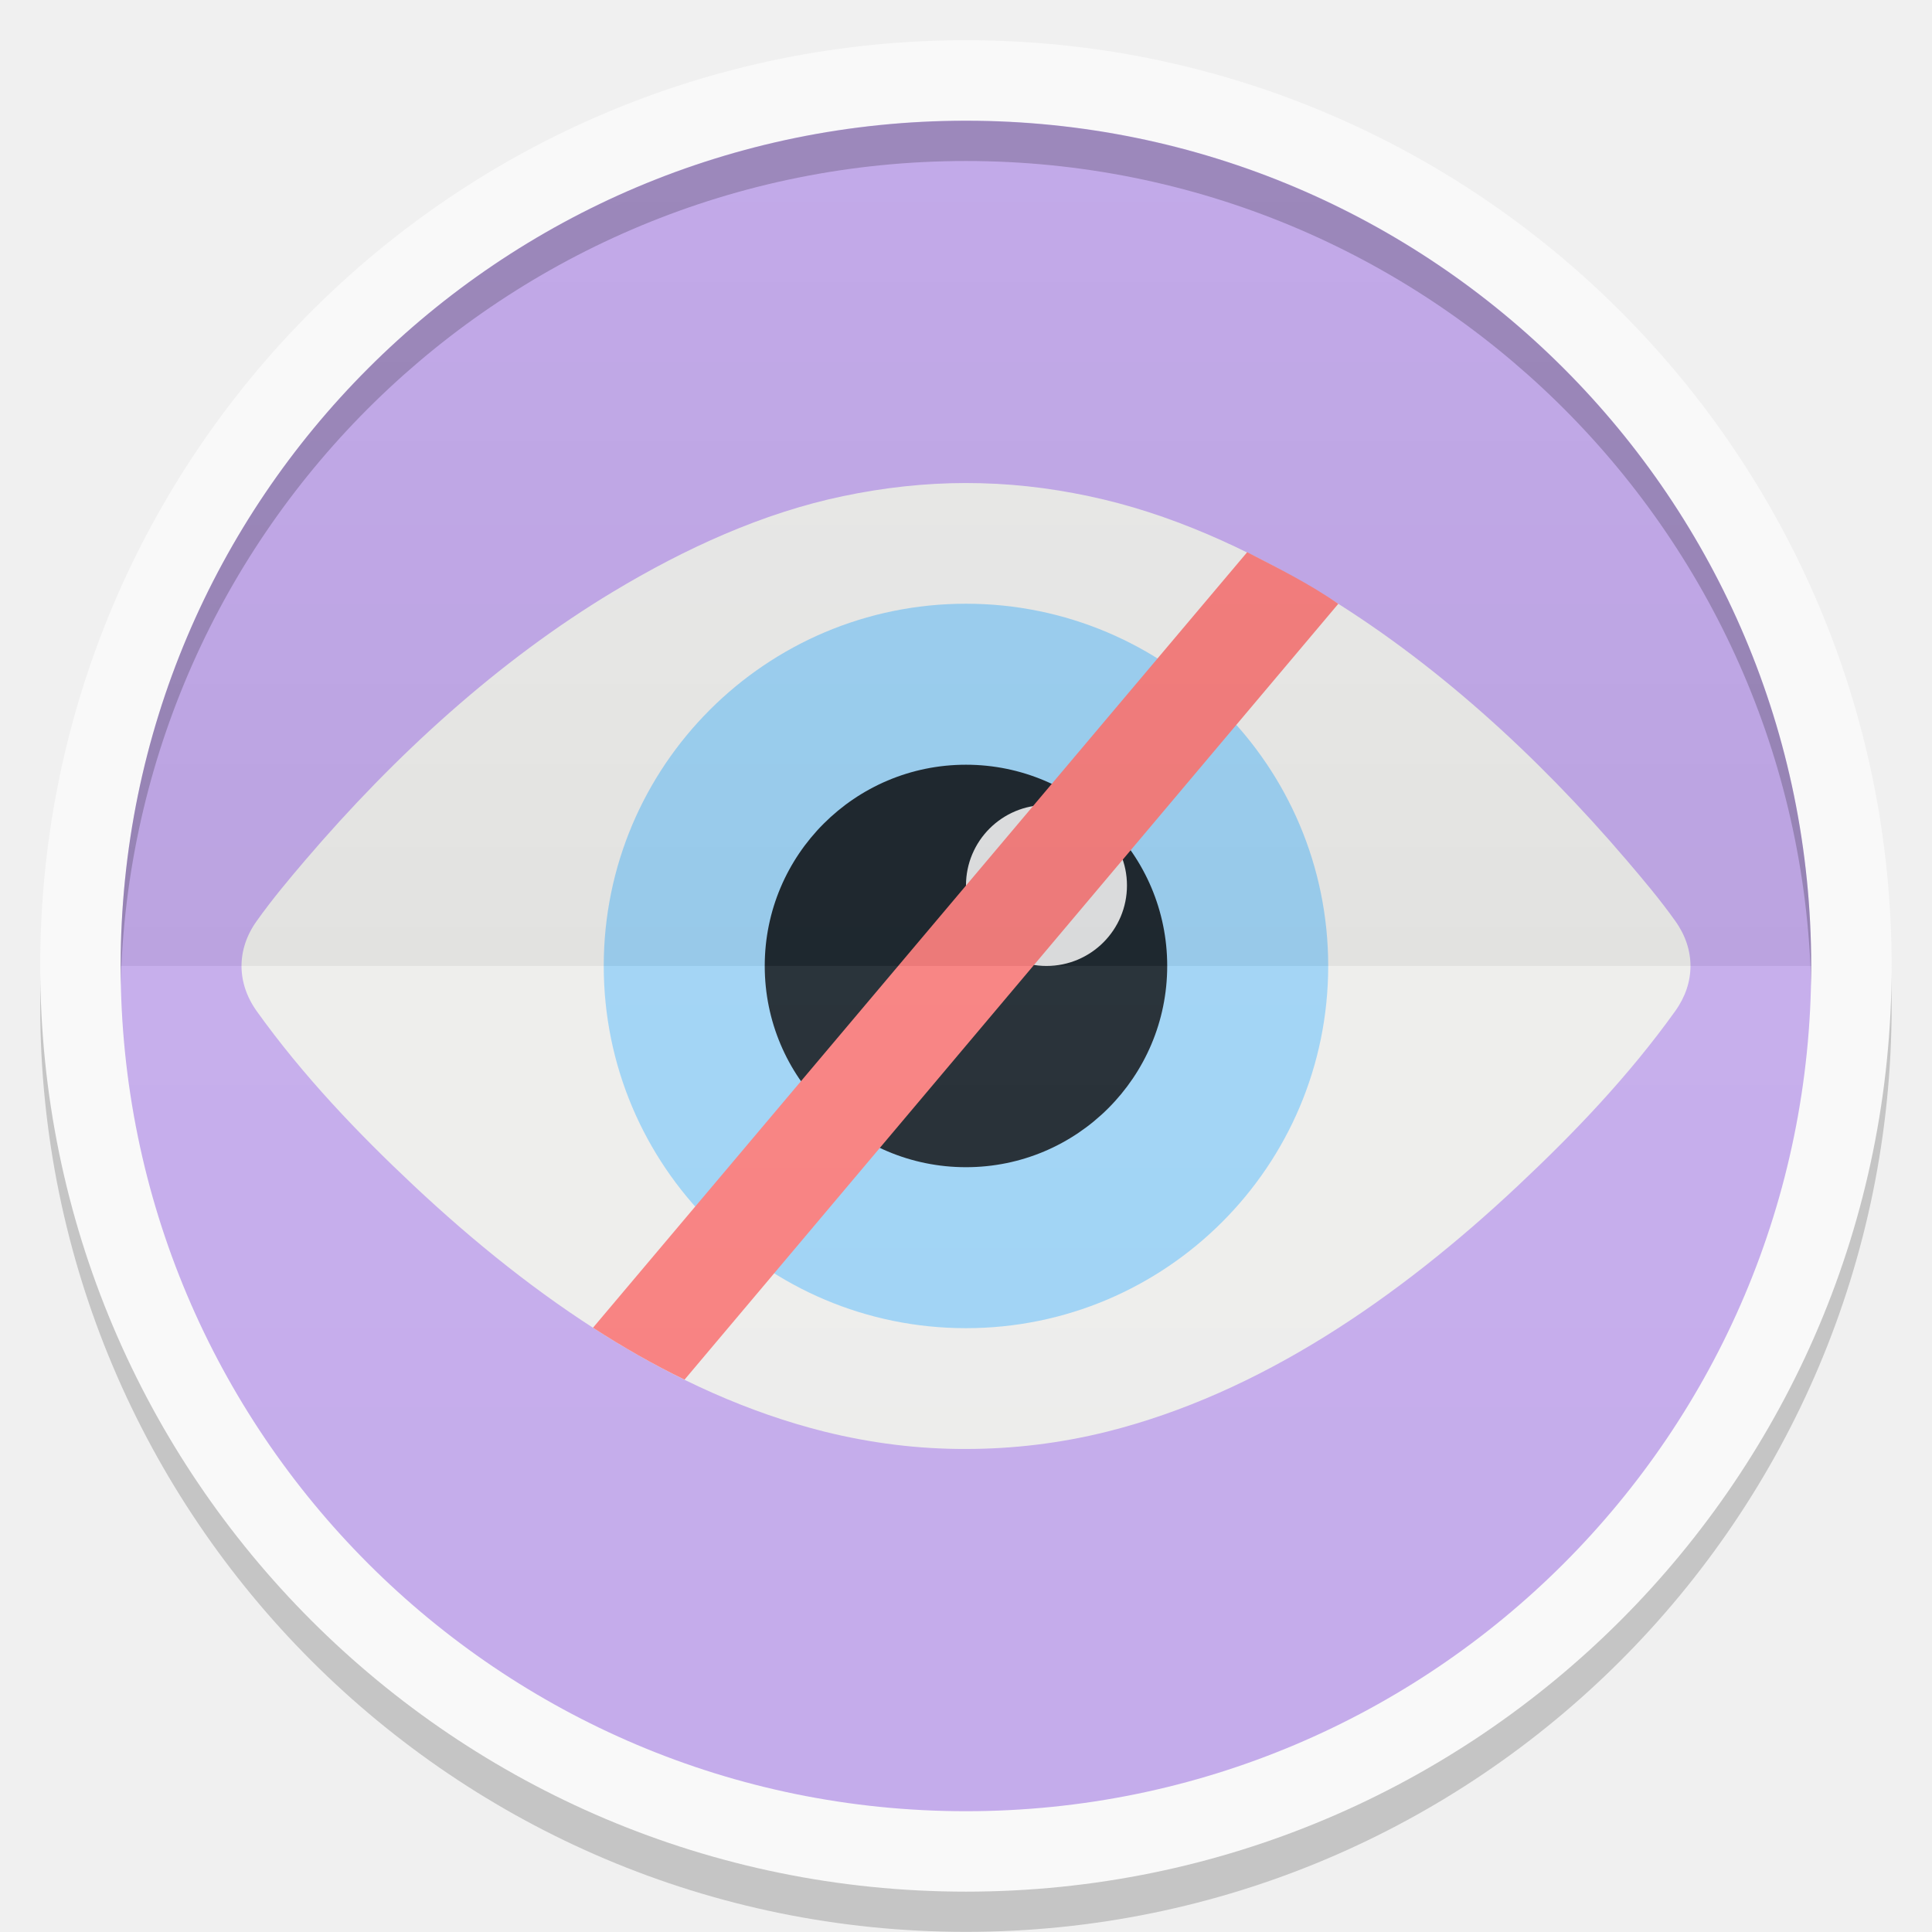
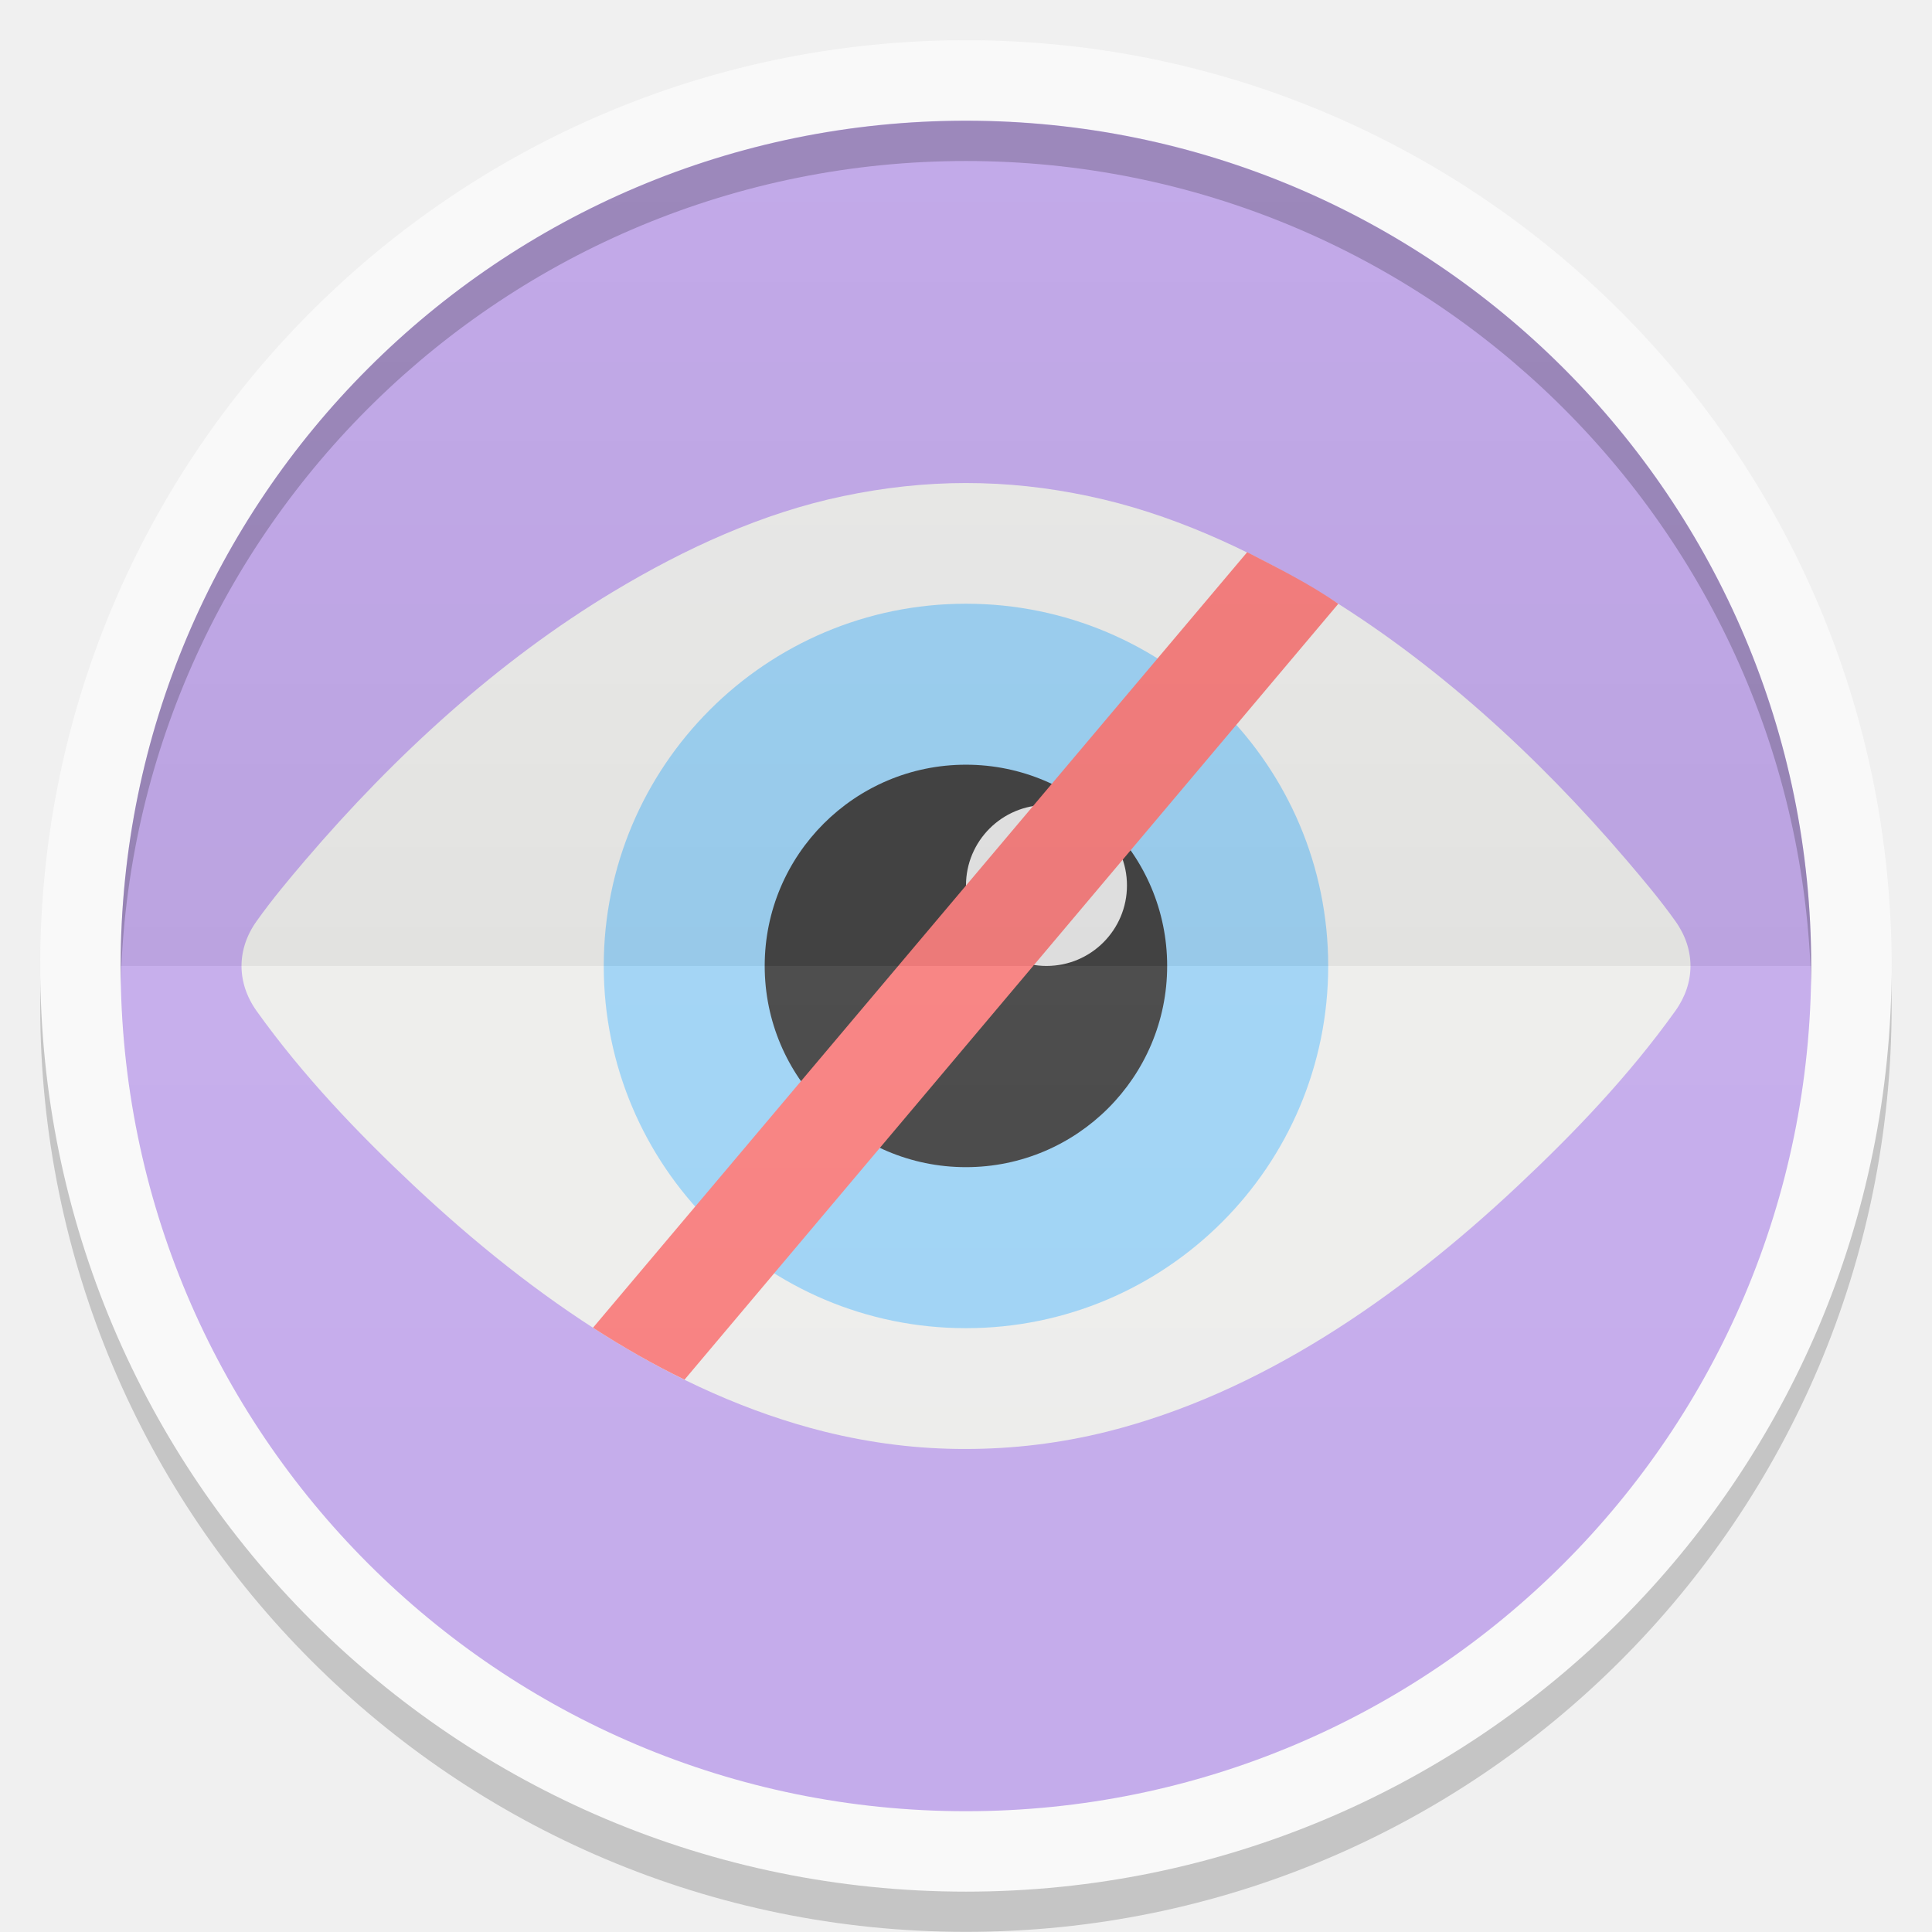
<svg xmlns="http://www.w3.org/2000/svg" xmlns:xlink="http://www.w3.org/1999/xlink" width="48" viewBox="0 0 13.547 13.547" height="48" id="svg2" version="1.1">
  <defs id="defs4">
    <linearGradient id="linearGradient3807">
      <stop style="stop-color:#000000;stop-opacity:1;" offset="0" id="stop3809" />
      <stop style="stop-color:#000000;stop-opacity:0;" offset="1" id="stop3811" />
    </linearGradient>
    <linearGradient id="linearGradient3794">
      <stop style="stop-color:#ffffff;stop-opacity:1;" offset="0" id="stop3796" />
      <stop style="stop-color:#ffffff;stop-opacity:0;" offset="1" id="stop3798" />
    </linearGradient>
    <linearGradient id="linearGradient4460">
      <stop offset="0" style="stop-color:#2d2d2d;stop-opacity:1;" id="stop7" />
      <stop offset="1" style="stop-color:#333333;stop-opacity:1;" id="stop9" />
    </linearGradient>
    <linearGradient id="linearGradient3824">
      <stop offset="0" style="stop-color:#2a94c8" id="stop12" />
      <stop offset=".519" style="stop-color:#e35472" id="stop14" />
      <stop offset="1" style="stop-color:#e68031" id="stop16" />
    </linearGradient>
    <linearGradient gradientTransform="matrix(1.09524,0,0,1.09524,-133.0018,-293.022)" xlink:href="#linearGradient4460" id="linearGradient3835" y1="279.096" y2="268.33" gradientUnits="userSpaceOnUse" x2="0" />
    <linearGradient xlink:href="#linearGradient3824" id="linearGradient3830" x1=".847" x2="12.7" gradientUnits="userSpaceOnUse" />
    <linearGradient xlink:href="#linearGradient4460" id="linearGradient3010" gradientUnits="userSpaceOnUse" gradientTransform="matrix(1.078933,0,0,1.078933,-130.9204,-288.5589)" y1="279.096" x2="0" y2="268.33" />
    <clipPath id="clipPath3813" clipPathUnits="userSpaceOnUse">
      <path id="path3815" d="M 92.311,355.545 L 479.511,355.545 L 479.511,68.185 L 92.311,68.185 L 92.311,355.545 z" />
    </clipPath>
    <clipPath id="clipPath3809" clipPathUnits="userSpaceOnUse">
      <path id="path3811" d="M 93.311,69.185 L 478.511,69.185 L 478.511,354.545 L 93.311,354.545 L 93.311,69.185 z" />
    </clipPath>
    <clipPath id="clipPath3805" clipPathUnits="userSpaceOnUse">
      <path id="path3807" d="M 93.311,354.545 L 478.511,354.545 L 478.511,69.185 L 93.311,69.185 L 93.311,354.545 z" />
    </clipPath>
    <clipPath id="clipPath3801" clipPathUnits="userSpaceOnUse">
      <path id="path3803" d="M 95.311,352.545 L 476.403,352.545 L 476.403,71.423 L 95.311,71.423 L 95.311,352.545 z" />
    </clipPath>
    <clipPath id="clipPath3797" clipPathUnits="userSpaceOnUse">
      <rect id="rect3799" style="fill:#fff" height="96" y="-0" x="-100" width="96" />
    </clipPath>
    <clipPath id="clipPath3793" clipPathUnits="userSpaceOnUse">
      <path id="path3795" d="M 54.1,12.5 12.9,54.7 C -2.7,70.3 23,69 32.3,74.9 36.6,77.7 18.5,81.3 22.2,85 c 3.6,3.7 21.7,7.1 25.3,10.7 3.6,3.7 -7.3,7.6 -3.7,11.3 3.5,3.7 11.9,0.2 13.4,8.6 1.1,6.2 15.4,3.1 21.8,-2.2 4,-3.4 -6.9,-3.4 -3.3,-7.1 9,-9.1 17,-4.1 20.3,-12.5 1.8,-4.5 -13.6,-7.7 -9.5,-10.6 9.8,-6.9 45.8,-10.4 29.2,-27 L 73,12.5 c -5.3,-5 -14,-5 -18.9,0 z m -9.9,64.7 c 0.9,0 30.8,4 19.3,7.1 -4.4,1.2 -24.6,-7.1 -19.3,-7.1 z m 57.2,16.6 c 0,2.1 16.3,3.3 15.4,-0.5 -1.3,-6.4 -13.6,-5.9 -15.4,0.5 z m -69.5,11.1 c 3.7,3.2 9.3,-0.7 11.1,-5.2 -3.6,-4.7 -16.9,0.3 -11.1,5.2 z m 67.5,-6.7 c -4.6,4.2 0.8,8.6 5.3,5.7 1.2,-0.8 -0.1,-4.7 -5.3,-5.7 z" />
    </clipPath>
    <clipPath id="clipPath3789" clipPathUnits="userSpaceOnUse">
      <rect id="rect3791" style="fill:#fff" height="84" rx="6" y="6" x="6" width="84" />
    </clipPath>
    <clipPath id="clipPath3785" clipPathUnits="userSpaceOnUse">
      <rect id="rect3787" style="fill:#fff;fill-rule:evenodd" height="20" rx="2" y="1" x="1" width="20" />
    </clipPath>
    <linearGradient xlink:href="#linearGradient3794" id="linearGradient3800" x1="28" y1="28" x2="42" y2="44" gradientUnits="userSpaceOnUse" />
    <linearGradient xlink:href="#linearGradient3807" id="linearGradient3813" x1="28" y1="28" x2="11" y2="7" gradientUnits="userSpaceOnUse" gradientTransform="scale(0.2822222,0.2822222)" />
    <linearGradient xlink:href="#linearGradient3794" id="linearGradient3817" gradientUnits="userSpaceOnUse" x1="28" y1="28" x2="42" y2="44" gradientTransform="matrix(0.2822222,0,0,0.2822222,-15.24,0)" />
    <linearGradient xlink:href="#linearGradient3807" id="linearGradient3024" gradientUnits="userSpaceOnUse" gradientTransform="matrix(0.2822222,0,0,0.2822222,-15.24,0)" x1="28" y1="28" x2="11" y2="7" />
    <linearGradient xlink:href="#linearGradient3807" id="linearGradient3809" x1="25" y1="24" x2="25" y2="48" gradientUnits="userSpaceOnUse" gradientTransform="matrix(-0.2822222,0,0,-0.2822222,13.54666,13.54667)" />
    <linearGradient xlink:href="#linearGradient3794" id="linearGradient3814" gradientUnits="userSpaceOnUse" x1="25" y1="24" x2="25" y2="48" gradientTransform="matrix(0.2822222,0,0,0.2822222,6.875e-7,-6.3e-6)" />
    <linearGradient xlink:href="#linearGradient3807" id="linearGradient3818" gradientUnits="userSpaceOnUse" x1="25" y1="24" x2="25" y2="48" gradientTransform="matrix(0.2822222,0,0,0.2822222,14.67555,0)" />
    <radialGradient gradientUnits="userSpaceOnUse" r="24" fy="1028.362" fx="24" cy="1028.362" cx="24" id="radialGradient3839" xlink:href="#linearGradient3833" />
    <linearGradient y2="1028.362" x2="25" y1="1004.362" x1="25" gradientTransform="translate(0,24)" gradientUnits="userSpaceOnUse" id="linearGradient3814-8" xlink:href="#linearGradient3816" />
    <linearGradient gradientTransform="matrix(1,0,0,-1,0,2032.724)" y2="1028.362" x2="25" y1="1004.362" x1="25" gradientUnits="userSpaceOnUse" id="linearGradient3799" xlink:href="#linearGradient3789" />
    <linearGradient y2="1116.021" x2="535.501" y1="1357.267" x1="535.501" gradientUnits="userSpaceOnUse" id="linearGradient3853" xlink:href="#linearGradient4460-36" />
    <linearGradient gradientUnits="userSpaceOnUse" y2="1116.021" x2="535.501" y1="1357.267" x1="535.501" id="linearGradient3851" xlink:href="#linearGradient4460-36" />
    <linearGradient y2="267.598" x2="0" y1="279.088" gradientTransform="matrix(3.916346,0,0,3.916346,-416.9212,-49.09352)" gradientUnits="userSpaceOnUse" id="linearGradient3842" xlink:href="#linearGradient4460-36" />
    <linearGradient y2="267.598" x2="0" y1="279.088" gradientTransform="matrix(1.10528,0,0,1.10528,-134.2829,-295.7706)" gradientUnits="userSpaceOnUse" id="linearGradient3837" xlink:href="#linearGradient4460-36" />
    <clipPath clipPathUnits="userSpaceOnUse" id="clipPath6">
      <path style="fill:#fff;fill-rule:evenodd" d="M -670.14,51.863 L -114.616,405.003 L -257.111,510.326 L -514.221,-71.013 L -670.14,51.863 z" id="path8" />
    </clipPath>
    <linearGradient id="linearGradient4460-3">
      <stop offset="0" style="stop-color:#f9d7c6" id="stop11" />
      <stop offset="1" style="stop-color:#f9f9ff" id="stop13" />
    </linearGradient>
    <linearGradient gradientTransform="translate(0,1e-5)" xlink:href="#linearGradient4460-3" id="linearGradient4030" x1="3.387" gradientUnits="userSpaceOnUse" x2="10.16" />
    <linearGradient id="linearGradient4460-36">
      <stop offset="0" style="stop-color:#cb3223" id="stop17" />
      <stop offset="1" style="stop-color:#e16913" id="stop19" />
    </linearGradient>
    <linearGradient gradientTransform="matrix(1.10528,0,0,1.10528,-134.2829,-295.7706)" xlink:href="#linearGradient4460-36" id="linearGradient4075" y1="279.088" y2="267.598" gradientUnits="userSpaceOnUse" x2="0" />
    <linearGradient id="linearGradient3789">
      <stop id="stop3791" offset="0" style="stop-color:#000000;stop-opacity:1;" />
      <stop id="stop3793" offset="1" style="stop-color:#000000;stop-opacity:0;" />
    </linearGradient>
    <linearGradient id="linearGradient3816">
      <stop style="stop-color:#ffffff;stop-opacity:1;" offset="0" id="stop3818" />
      <stop style="stop-color:#ffffff;stop-opacity:0;" offset="1" id="stop3820" />
    </linearGradient>
    <linearGradient id="linearGradient3833">
      <stop id="stop3835" offset="0" style="stop-color:#000000;stop-opacity:1;" />
      <stop id="stop3837" offset="1" style="stop-color:#000000;stop-opacity:0;" />
    </linearGradient>
    <linearGradient xlink:href="#linearGradient3789" id="linearGradient3108" gradientUnits="userSpaceOnUse" gradientTransform="matrix(0.2822222,0,0,-0.2822222,25.96443,290.2267)" x1="25" y1="1004.362" x2="25" y2="1028.362" />
    <linearGradient xlink:href="#linearGradient3816" id="linearGradient3111" gradientUnits="userSpaceOnUse" gradientTransform="matrix(0.2822222,0,0,0.2822222,13.54667,-276.68)" x1="25" y1="1004.362" x2="25" y2="1028.362" />
    <linearGradient gradientTransform="matrix(1,0,0,-1,0,2056.724)" y2="1047.362" x2="24" y1="1028.362" x1="24" gradientUnits="userSpaceOnUse" id="linearGradient3985" xlink:href="#linearGradient3833-9" />
    <linearGradient gradientUnits="userSpaceOnUse" y2="1047.362" x2="24" y1="1028.362" x1="24" id="linearGradient3981" xlink:href="#linearGradient3816-1" />
    <linearGradient y2="48" x2="25" y1="24" x1="25" gradientTransform="translate(1.7289841e-6,1004.362)" gradientUnits="userSpaceOnUse" id="linearGradient3181" xlink:href="#linearGradient3794-3" />
    <linearGradient y2="48" x2="25" y1="24" x1="25" gradientTransform="matrix(-1,0,0,-1,48,1052.362)" gradientUnits="userSpaceOnUse" id="linearGradient3177" xlink:href="#linearGradient3807-0" />
    <linearGradient id="linearGradient3807-0">
      <stop style="stop-color:#000000;stop-opacity:1;" offset="0" id="stop3809-8" />
      <stop style="stop-color:#000000;stop-opacity:0;" offset="1" id="stop3811-3" />
    </linearGradient>
    <linearGradient id="linearGradient3794-3">
      <stop style="stop-color:#ffffff;stop-opacity:1;" offset="0" id="stop3796-8" />
      <stop style="stop-color:#ffffff;stop-opacity:0;" offset="1" id="stop3798-6" />
    </linearGradient>
    <linearGradient id="linearGradient4460-5">
      <stop offset="0" style="stop-color:#2d2d2d;stop-opacity:1;" id="stop7-9" />
      <stop offset="1" style="stop-color:#333333;stop-opacity:1;" id="stop9-2" />
    </linearGradient>
    <linearGradient id="linearGradient3824-5">
      <stop offset="0" style="stop-color:#2a94c8" id="stop12-3" />
      <stop offset=".519" style="stop-color:#e35472" id="stop14-3" />
      <stop offset="1" style="stop-color:#e68031" id="stop16-5" />
    </linearGradient>
    <linearGradient gradientTransform="matrix(1.09524,0,0,1.09524,-133.0018,-293.022)" xlink:href="#linearGradient4460-5" id="linearGradient3835-5" y1="279.096" y2="268.33" gradientUnits="userSpaceOnUse" x2="0" />
    <linearGradient xlink:href="#linearGradient3824-5" id="linearGradient3830-0" x1=".847" x2="12.7" gradientUnits="userSpaceOnUse" />
    <linearGradient xlink:href="#linearGradient4460-5" id="linearGradient3010-2" gradientUnits="userSpaceOnUse" gradientTransform="matrix(1.078933,0,0,1.078933,-130.9204,-288.5589)" y1="279.096" x2="0" y2="268.33" />
    <clipPath id="clipPath3813-6" clipPathUnits="userSpaceOnUse">
      <path id="path3815-6" d="M 92.311,355.545 L 479.511,355.545 L 479.511,68.185 L 92.311,68.185 L 92.311,355.545 z" />
    </clipPath>
    <clipPath id="clipPath3809-4" clipPathUnits="userSpaceOnUse">
      <path id="path3811-2" d="M 93.311,69.185 L 478.511,69.185 L 478.511,354.545 L 93.311,354.545 L 93.311,69.185 z" />
    </clipPath>
    <clipPath id="clipPath3805-9" clipPathUnits="userSpaceOnUse">
      <path id="path3807-0" d="M 93.311,354.545 L 478.511,354.545 L 478.511,69.185 L 93.311,69.185 L 93.311,354.545 z" />
    </clipPath>
    <clipPath id="clipPath3801-5" clipPathUnits="userSpaceOnUse">
      <path id="path3803-9" d="M 95.311,352.545 L 476.403,352.545 L 476.403,71.423 L 95.311,71.423 L 95.311,352.545 z" />
    </clipPath>
    <clipPath id="clipPath3797-1" clipPathUnits="userSpaceOnUse">
      <rect id="rect3799-3" style="fill:#fff" height="96" y="-0" x="-100" width="96" />
    </clipPath>
    <clipPath id="clipPath3793-6" clipPathUnits="userSpaceOnUse">
      <path id="path3795-8" d="M 54.1,12.5 12.9,54.7 C -2.7,70.3 23,69 32.3,74.9 36.6,77.7 18.5,81.3 22.2,85 c 3.6,3.7 21.7,7.1 25.3,10.7 3.6,3.7 -7.3,7.6 -3.7,11.3 3.5,3.7 11.9,0.2 13.4,8.6 1.1,6.2 15.4,3.1 21.8,-2.2 4,-3.4 -6.9,-3.4 -3.3,-7.1 9,-9.1 17,-4.1 20.3,-12.5 1.8,-4.5 -13.6,-7.7 -9.5,-10.6 9.8,-6.9 45.8,-10.4 29.2,-27 L 73,12.5 c -5.3,-5 -14,-5 -18.9,0 z m -9.9,64.7 c 0.9,0 30.8,4 19.3,7.1 -4.4,1.2 -24.6,-7.1 -19.3,-7.1 z m 57.2,16.6 c 0,2.1 16.3,3.3 15.4,-0.5 -1.3,-6.4 -13.6,-5.9 -15.4,0.5 z m -69.5,11.1 c 3.7,3.2 9.3,-0.7 11.1,-5.2 -3.6,-4.7 -16.9,0.3 -11.1,5.2 z m 67.5,-6.7 c -4.6,4.2 0.8,8.6 5.3,5.7 1.2,-0.8 -0.1,-4.7 -5.3,-5.7 z" />
    </clipPath>
    <clipPath id="clipPath3789-1" clipPathUnits="userSpaceOnUse">
      <rect id="rect3791-8" style="fill:#fff" height="84" rx="6" y="6" x="6" width="84" />
    </clipPath>
    <clipPath id="clipPath3785-8" clipPathUnits="userSpaceOnUse">
      <rect id="rect3787-3" style="fill:#fff;fill-rule:evenodd" height="20" rx="2" y="1" x="1" width="20" />
    </clipPath>
    <linearGradient xlink:href="#linearGradient3794-3" id="linearGradient3800-5" x1="28" y1="28" x2="42" y2="44" gradientUnits="userSpaceOnUse" />
    <linearGradient xlink:href="#linearGradient3807-0" id="linearGradient3813-7" x1="28" y1="28" x2="11" y2="7" gradientUnits="userSpaceOnUse" gradientTransform="scale(0.2822222,0.2822222)" />
    <linearGradient xlink:href="#linearGradient3794-3" id="linearGradient3817-7" gradientUnits="userSpaceOnUse" x1="28" y1="28" x2="42" y2="44" gradientTransform="matrix(0.2822222,0,0,0.2822222,-15.24,0)" />
    <linearGradient xlink:href="#linearGradient3807-0" id="linearGradient3024-4" gradientUnits="userSpaceOnUse" gradientTransform="matrix(0.2822222,0,0,0.2822222,-15.24,0)" x1="28" y1="28" x2="11" y2="7" />
    <linearGradient xlink:href="#linearGradient3807-0" id="linearGradient3809-9" x1="25" y1="24" x2="25" y2="48" gradientUnits="userSpaceOnUse" gradientTransform="matrix(-0.2822222,0,0,-0.2822222,13.54667,13.54667)" />
    <linearGradient xlink:href="#linearGradient3794-3" id="linearGradient3814-3" gradientUnits="userSpaceOnUse" x1="25" y1="24" x2="25" y2="48" gradientTransform="matrix(0.2822222,0,0,0.2822222,5e-7,-6.3e-6)" />
    <linearGradient xlink:href="#linearGradient3807-0" id="linearGradient3818-7" gradientUnits="userSpaceOnUse" x1="25" y1="24" x2="25" y2="48" gradientTransform="matrix(0.2822222,0,0,0.2822222,14.67555,0)" />
    <radialGradient gradientUnits="userSpaceOnUse" r="24" fy="1028.362" fx="24" cy="1028.362" cx="24" id="radialGradient3839-7" xlink:href="#linearGradient3833-9" />
    <linearGradient y2="1028.362" x2="25" y1="1004.362" x1="25" gradientTransform="translate(0,24)" gradientUnits="userSpaceOnUse" id="linearGradient3814-8-7" xlink:href="#linearGradient3816-1" />
    <linearGradient gradientTransform="matrix(1,0,0,-1,0,2032.724)" y2="1028.362" x2="25" y1="1004.362" x1="25" gradientUnits="userSpaceOnUse" id="linearGradient3799-2" xlink:href="#linearGradient3789-3" />
    <linearGradient y2="1116.021" x2="535.501" y1="1357.267" x1="535.501" gradientUnits="userSpaceOnUse" id="linearGradient3853-4" xlink:href="#linearGradient4460-36-4" />
    <linearGradient gradientUnits="userSpaceOnUse" y2="1116.021" x2="535.501" y1="1357.267" x1="535.501" id="linearGradient3851-1" xlink:href="#linearGradient4460-36-4" />
    <linearGradient y2="267.598" x2="0" y1="279.088" gradientTransform="matrix(3.916346,0,0,3.916346,-416.9212,-49.09352)" gradientUnits="userSpaceOnUse" id="linearGradient3842-3" xlink:href="#linearGradient4460-36-4" />
    <linearGradient y2="267.598" x2="0" y1="279.088" gradientTransform="matrix(1.10528,0,0,1.10528,-134.2829,-295.7706)" gradientUnits="userSpaceOnUse" id="linearGradient3837-8" xlink:href="#linearGradient4460-36-4" />
    <clipPath clipPathUnits="userSpaceOnUse" id="clipPath6-2">
      <path style="fill:#fff;fill-rule:evenodd" d="M -670.14,51.863 L -114.616,405.003 L -257.111,510.326 L -514.221,-71.013 L -670.14,51.863 z" id="path8-8" />
    </clipPath>
    <linearGradient id="linearGradient4460-3-4">
      <stop offset="0" style="stop-color:#f9d7c6" id="stop11-6" />
      <stop offset="1" style="stop-color:#f9f9ff" id="stop13-4" />
    </linearGradient>
    <linearGradient gradientTransform="translate(0,1e-5)" xlink:href="#linearGradient4460-3-4" id="linearGradient4030-0" x1="3.387" gradientUnits="userSpaceOnUse" x2="10.16" />
    <linearGradient id="linearGradient4460-36-4">
      <stop offset="0" style="stop-color:#cb3223" id="stop17-2" />
      <stop offset="1" style="stop-color:#e16913" id="stop19-5" />
    </linearGradient>
    <linearGradient gradientTransform="matrix(1.10528,0,0,1.10528,-134.2829,-295.7706)" xlink:href="#linearGradient4460-36-4" id="linearGradient4075-2" y1="279.088" y2="267.598" gradientUnits="userSpaceOnUse" x2="0" />
    <linearGradient id="linearGradient3789-3">
      <stop id="stop3791-1" offset="0" style="stop-color:#000000;stop-opacity:1;" />
      <stop id="stop3793-3" offset="1" style="stop-color:#000000;stop-opacity:0;" />
    </linearGradient>
    <linearGradient id="linearGradient3816-1">
      <stop style="stop-color:#ffffff;stop-opacity:1;" offset="0" id="stop3818-9" />
      <stop style="stop-color:#ffffff;stop-opacity:0;" offset="1" id="stop3820-0" />
    </linearGradient>
    <linearGradient id="linearGradient3833-9">
      <stop id="stop3835-9" offset="0" style="stop-color:#000000;stop-opacity:1;" />
      <stop id="stop3837-0" offset="1" style="stop-color:#000000;stop-opacity:0;" />
    </linearGradient>
    <linearGradient xlink:href="#linearGradient3789-3" id="linearGradient3108-0" gradientUnits="userSpaceOnUse" gradientTransform="matrix(0.2822222,0,0,-0.2822222,25.96443,290.2267)" x1="25" y1="1004.362" x2="25" y2="1028.362" />
    <linearGradient xlink:href="#linearGradient3816-1" id="linearGradient3111-7" gradientUnits="userSpaceOnUse" gradientTransform="matrix(0.2822222,0,0,0.2822222,13.54667,-276.68)" x1="25" y1="1004.362" x2="25" y2="1028.362" />
    <radialGradient gradientUnits="userSpaceOnUse" r="24" fy="1028.362" fx="24" cy="1028.362" cx="24" id="radialGradient3839-0" xlink:href="#linearGradient3833-4" />
    <linearGradient y2="1028.362" x2="25" y1="1004.362" x1="25" gradientTransform="translate(86,24)" gradientUnits="userSpaceOnUse" id="linearGradient3814-0" xlink:href="#linearGradient3816-5" />
    <linearGradient gradientTransform="matrix(1,0,0,-1,86,2032.724)" y2="1028.362" x2="25" y1="1004.362" x1="25" gradientUnits="userSpaceOnUse" id="linearGradient3799-27" xlink:href="#linearGradient3789-0" />
    <linearGradient y2="1116.021" x2="535.501" y1="1357.267" x1="535.501" gradientUnits="userSpaceOnUse" id="linearGradient3853-8" xlink:href="#linearGradient4460-8" />
    <linearGradient gradientUnits="userSpaceOnUse" y2="1116.021" x2="535.501" y1="1357.267" x1="535.501" id="linearGradient3851-0" xlink:href="#linearGradient4460-8" />
    <linearGradient y2="267.598" x2="0" y1="279.088" gradientTransform="matrix(3.916346,0,0,3.916346,-416.9212,-49.09352)" gradientUnits="userSpaceOnUse" id="linearGradient3842-36" xlink:href="#linearGradient4460-8" />
    <linearGradient y2="267.598" x2="0" y1="279.088" gradientTransform="matrix(1.10528,0,0,1.10528,-134.2829,-295.7706)" gradientUnits="userSpaceOnUse" id="linearGradient3837-3" xlink:href="#linearGradient4460-8" />
    <clipPath clipPathUnits="userSpaceOnUse" id="clipPath6-4">
      <path style="fill:#fff;fill-rule:evenodd" d="M -670.14,51.863 L -114.616,405.003 L -257.111,510.326 L -514.221,-71.013 L -670.14,51.863 z" id="path8-3" />
    </clipPath>
    <linearGradient id="linearGradient4460-3-7">
      <stop offset="0" style="stop-color:#f9d7c6" id="stop11-7" />
      <stop offset="1" style="stop-color:#f9f9ff" id="stop13-8" />
    </linearGradient>
    <linearGradient gradientTransform="translate(0,1e-5)" xlink:href="#linearGradient4460-3-7" id="linearGradient4030-1" x1="3.387" gradientUnits="userSpaceOnUse" x2="10.16" />
    <linearGradient id="linearGradient4460-8">
      <stop offset="0" style="stop-color:#cb3223" id="stop17-1" />
      <stop offset="1" style="stop-color:#e16913" id="stop19-6" />
    </linearGradient>
    <linearGradient gradientTransform="matrix(1.10528,0,0,1.10528,-134.2829,-295.7706)" xlink:href="#linearGradient4460-8" id="linearGradient4075-4" y1="279.088" y2="267.598" gradientUnits="userSpaceOnUse" x2="0" />
    <linearGradient id="linearGradient3789-0">
      <stop id="stop3791-0" offset="0" style="stop-color:#000000;stop-opacity:1;" />
      <stop id="stop3793-5" offset="1" style="stop-color:#000000;stop-opacity:0;" />
    </linearGradient>
    <linearGradient id="linearGradient3816-5">
      <stop style="stop-color:#ffffff;stop-opacity:1;" offset="0" id="stop3818-0" />
      <stop style="stop-color:#ffffff;stop-opacity:0;" offset="1" id="stop3820-8" />
    </linearGradient>
    <linearGradient id="linearGradient3833-4">
      <stop id="stop3835-95" offset="0" style="stop-color:#000000;stop-opacity:1;" />
      <stop id="stop3837-2" offset="1" style="stop-color:#000000;stop-opacity:0;" />
    </linearGradient>
    <linearGradient xlink:href="#linearGradient3794-2" id="linearGradient3814-4" gradientUnits="userSpaceOnUse" x1="25" y1="24" x2="25" y2="48" gradientTransform="matrix(0.2822222,0,0,0.2822222,6.7916667e-7,0.5644382)" />
    <linearGradient id="linearGradient3794-2">
      <stop style="stop-color:#ffffff;stop-opacity:1;" offset="0" id="stop3796-5" />
      <stop style="stop-color:#ffffff;stop-opacity:0;" offset="1" id="stop3798-4" />
    </linearGradient>
    <linearGradient xlink:href="#linearGradient3807-2" id="linearGradient3809-1" x1="25" y1="24" x2="25" y2="48" gradientUnits="userSpaceOnUse" gradientTransform="matrix(-0.2822222,0,0,-0.2822222,13.54666,14.11111)" />
    <linearGradient id="linearGradient3807-2">
      <stop style="stop-color:#000000;stop-opacity:1;" offset="0" id="stop3809-9" />
      <stop style="stop-color:#000000;stop-opacity:0;" offset="1" id="stop3811-1" />
    </linearGradient>
    <linearGradient xlink:href="#linearGradient3794-2-5" id="linearGradient3814-4-2" gradientUnits="userSpaceOnUse" x1="25" y1="24" x2="25" y2="48" gradientTransform="matrix(0.2822222,0,0,0.2822222,6.7399158e-7,-6.3183333e-6)" />
    <linearGradient id="linearGradient3794-2-5">
      <stop style="stop-color:#ffffff;stop-opacity:1;" offset="0" id="stop3796-5-9" />
      <stop style="stop-color:#ffffff;stop-opacity:0;" offset="1" id="stop3798-4-5" />
    </linearGradient>
    <linearGradient xlink:href="#linearGradient3807-2-1" id="linearGradient3809-1-5" x1="25" y1="24" x2="25" y2="48" gradientUnits="userSpaceOnUse" gradientTransform="matrix(-0.2822222,0,0,-0.2822222,13.54666,13.54667)" />
    <linearGradient id="linearGradient3807-2-1">
      <stop style="stop-color:#000000;stop-opacity:1;" offset="0" id="stop3809-9-5" />
      <stop style="stop-color:#000000;stop-opacity:0;" offset="1" id="stop3811-1-9" />
    </linearGradient>
    <path d="m 3.186,28.007 c 0,3.416 -2.42,6.185 -5.404,6.185 -2.985,0 -5.404,-2.769 -5.404,-6.185 0,-3.416 2.42,-6.185 5.404,-6.185 2.985,0 5.404,2.769 5.404,6.185 z" id="2" />
    <linearGradient id="1">
      <stop id="stop3621" stop-color="#6a3f92" />
      <stop id="stop3623" stop-color="#9872c7" offset="1" />
    </linearGradient>
    <linearGradient gradientUnits="userSpaceOnUse" y2="1006.36" x2="0" y1="1050.36" id="0" xlink:href="#1" />
    <linearGradient xlink:href="#1" id="linearGradient3683" gradientUnits="userSpaceOnUse" y1="1050.36" x2="0" y2="1006.36" gradientTransform="matrix(0.2822222,0,0,0.2822222,-13.8261,-284.0644)" />
  </defs>
  <g id="layer3" style="display:inline">
    <rect width="12.982" x="0.282" y="0.564" rx="6.491" height="12.982" style="opacity:0.18;fill:#000000;fill-opacity:1;fill-rule:evenodd;display:inline" id="rect3026" />
    <rect id="rect22" style="fill:#f9f9f9;fill-opacity:1;fill-rule:evenodd;display:inline" height="12.982" rx="6.491" y="0.282" x="0.282" width="12.982" />
  </g>
  <g id="layer4" style="display:inline">
    <path id="path3021" style="fill:#c4abeb;fill-opacity:1;display:inline" d="m 12.7,6.773 c 0,-3.273 -2.653,-5.927 -5.927,-5.927 -3.273,0 -5.927,2.654 -5.927,5.927 0,3.273 2.653,5.927 5.927,5.927 3.273,0 5.927,-2.653 5.927,-5.927 z" />
  </g>
  <g id="layer1" style="display:inline">
    <path style="fill:#ededeb" d="M 11.747,6.458 C 11.641,6.309 11.523,6.169 11.406,6.032 10.773,5.291 10.046,4.63 9.25,4.151 8.742,3.845 8.198,3.597 7.634,3.479 7.347,3.418 7.066,3.387 6.771,3.387 c -0.287,0 -0.574,0.032 -0.86,0.092 C 5.347,3.597 4.804,3.845 4.296,4.151 3.5,4.63 2.773,5.291 2.14,6.032 2.023,6.169 1.906,6.309 1.8,6.458 c -0.142,0.198 -0.142,0.433 0,0.632 0.324,0.453 0.71,0.856 1.102,1.224 0.845,0.793 1.811,1.457 2.877,1.724 0.33,0.082 0.661,0.123 0.992,0.122 0.335,0 0.665,-0.04 0.994,-0.122 C 8.832,9.77 9.8,9.107 10.645,8.313 11.037,7.945 11.423,7.542 11.747,7.089 11.889,6.891 11.889,6.656 11.747,6.458 z" id="path3644" />
    <use height="1" width="1" y="0" x="0" style="fill:#9fd3f5;fill-opacity:1" transform="matrix(0.4700018,0,0,0.4106581,7.815762,-4.728162)" xlink:href="#2" id="use3646" />
-     <use height="1" width="1" y="0" x="0" transform="matrix(0.2611121,0,0,0.2281434,7.35246,0.3836245)" xlink:href="#2" id="use3648" style="opacity:0.8" />
+     <path id="use3183" d="m 8.184,6.773 c 0,0.779 -0.632,1.411 -1.411,1.411 -0.779,0 -1.411,-0.632 -1.411,-1.411 0,-0.779 0.632,-1.411 1.411,-1.411 0.779,0 1.411,0.632 1.411,1.411 z" style="fill:#454545;fill-opacity:1" />
    <use height="1" width="1" y="0" x="0" style="fill:#f9f9f9;fill-opacity:1;opacity:0.9" transform="matrix(0.1044449,0,0,0.09125737,7.569429,3.653)" xlink:href="#2" id="use3650" />
    <path style="fill:#f8807f;fill-opacity:1" d="M 8.745,3.872 4.158,9.31 c 0.209,0.135 0.422,0.257 0.642,0.364 L 9.384,4.234 C 9.18,4.092 8.943,3.974 8.745,3.872 z" id="path3652" />
  </g>
  <g id="layer2" style="display:inline">
    <path style="opacity:0.2;fill:#000000;fill-opacity:1;display:inline" d="m 6.773,0.847 c -3.273,0 -5.927,2.653 -5.927,5.927 0,0.047 -0.001,0.095 0,0.141 0.074,-3.209 2.7,-5.786 5.927,-5.786 3.226,0 5.852,2.577 5.927,5.786 0.001,-0.046 0,-0.094 0,-0.141 0,-3.273 -2.654,-5.927 -5.927,-5.927 z" id="path3121" />
    <path id="path3812" d="M 0.847,6.773 C 0.847,10.047 3.5,12.7 6.773,12.7 c 3.273,0 5.927,-2.653 5.927,-5.927 l -11.853,0 z" style="opacity:0.05;fill:url(#linearGradient3814-4-2);fill-opacity:1;stroke:none;display:inline" />
    <path style="opacity:0.05;fill:url(#linearGradient3809-1-5);fill-opacity:1;stroke:none;display:inline" d="m 12.7,6.773 c 0,-3.273 -2.653,-5.927 -5.927,-5.927 -3.273,0 -5.927,2.653 -5.927,5.927 l 11.853,0 z" id="rect3796" />
  </g>
</svg>
